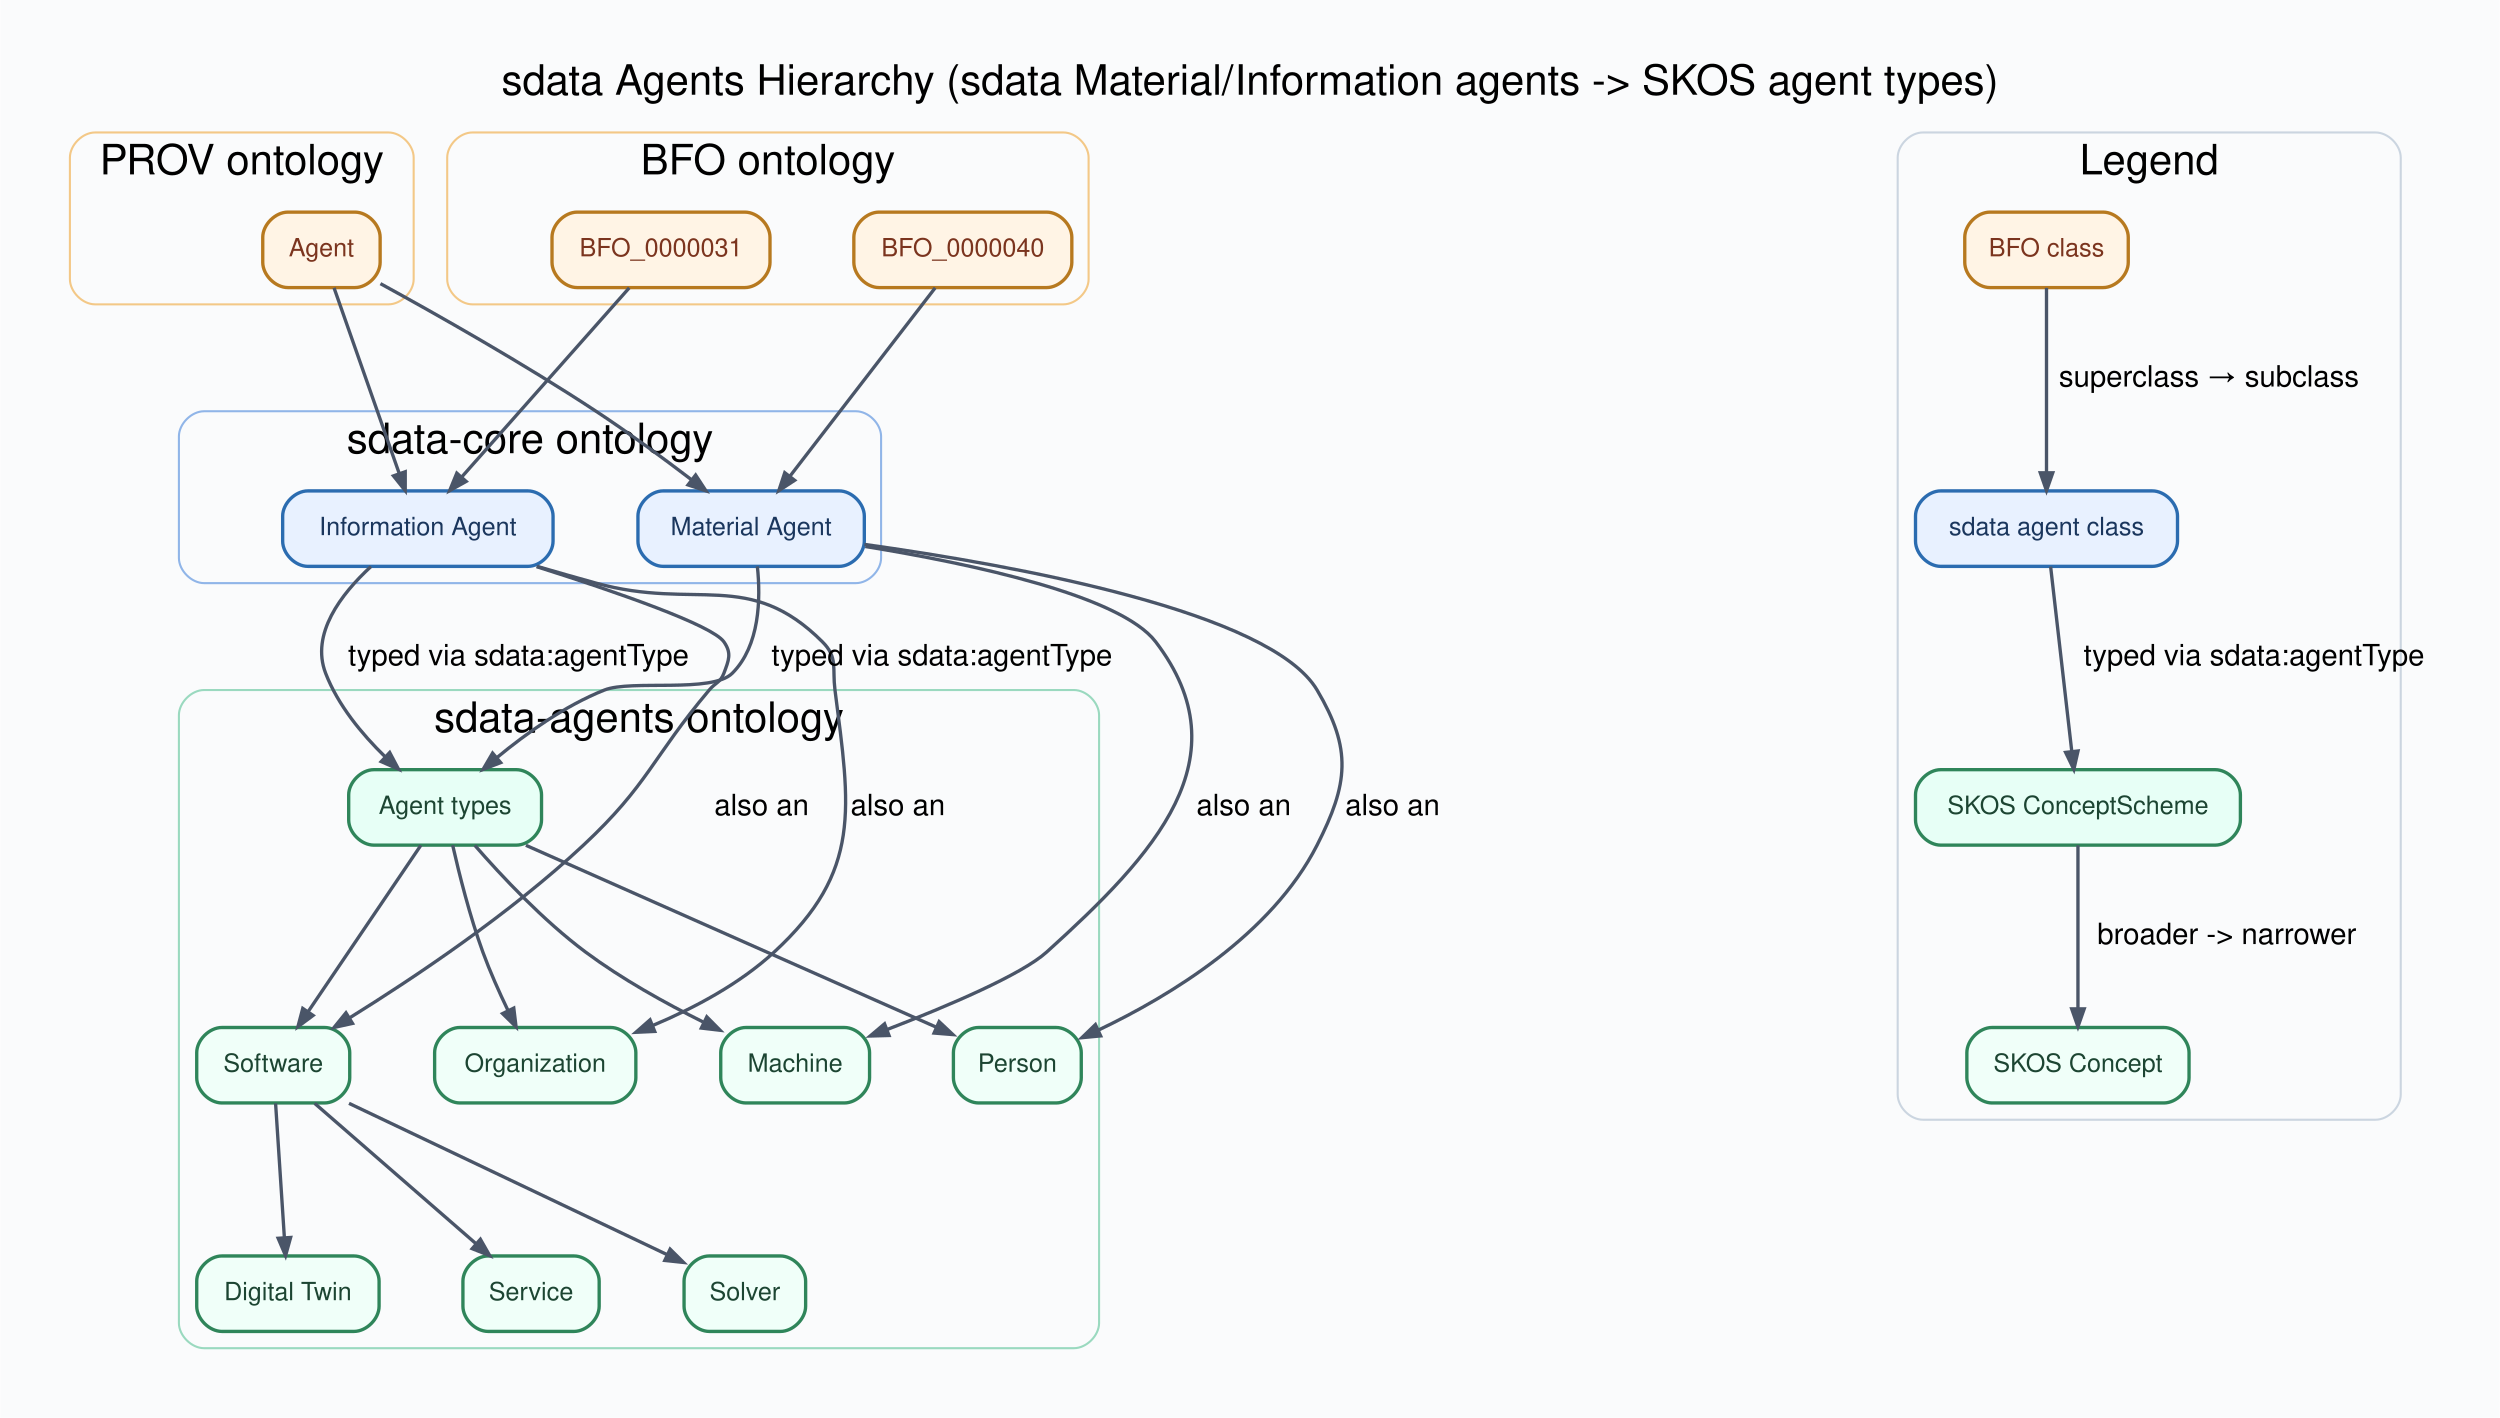
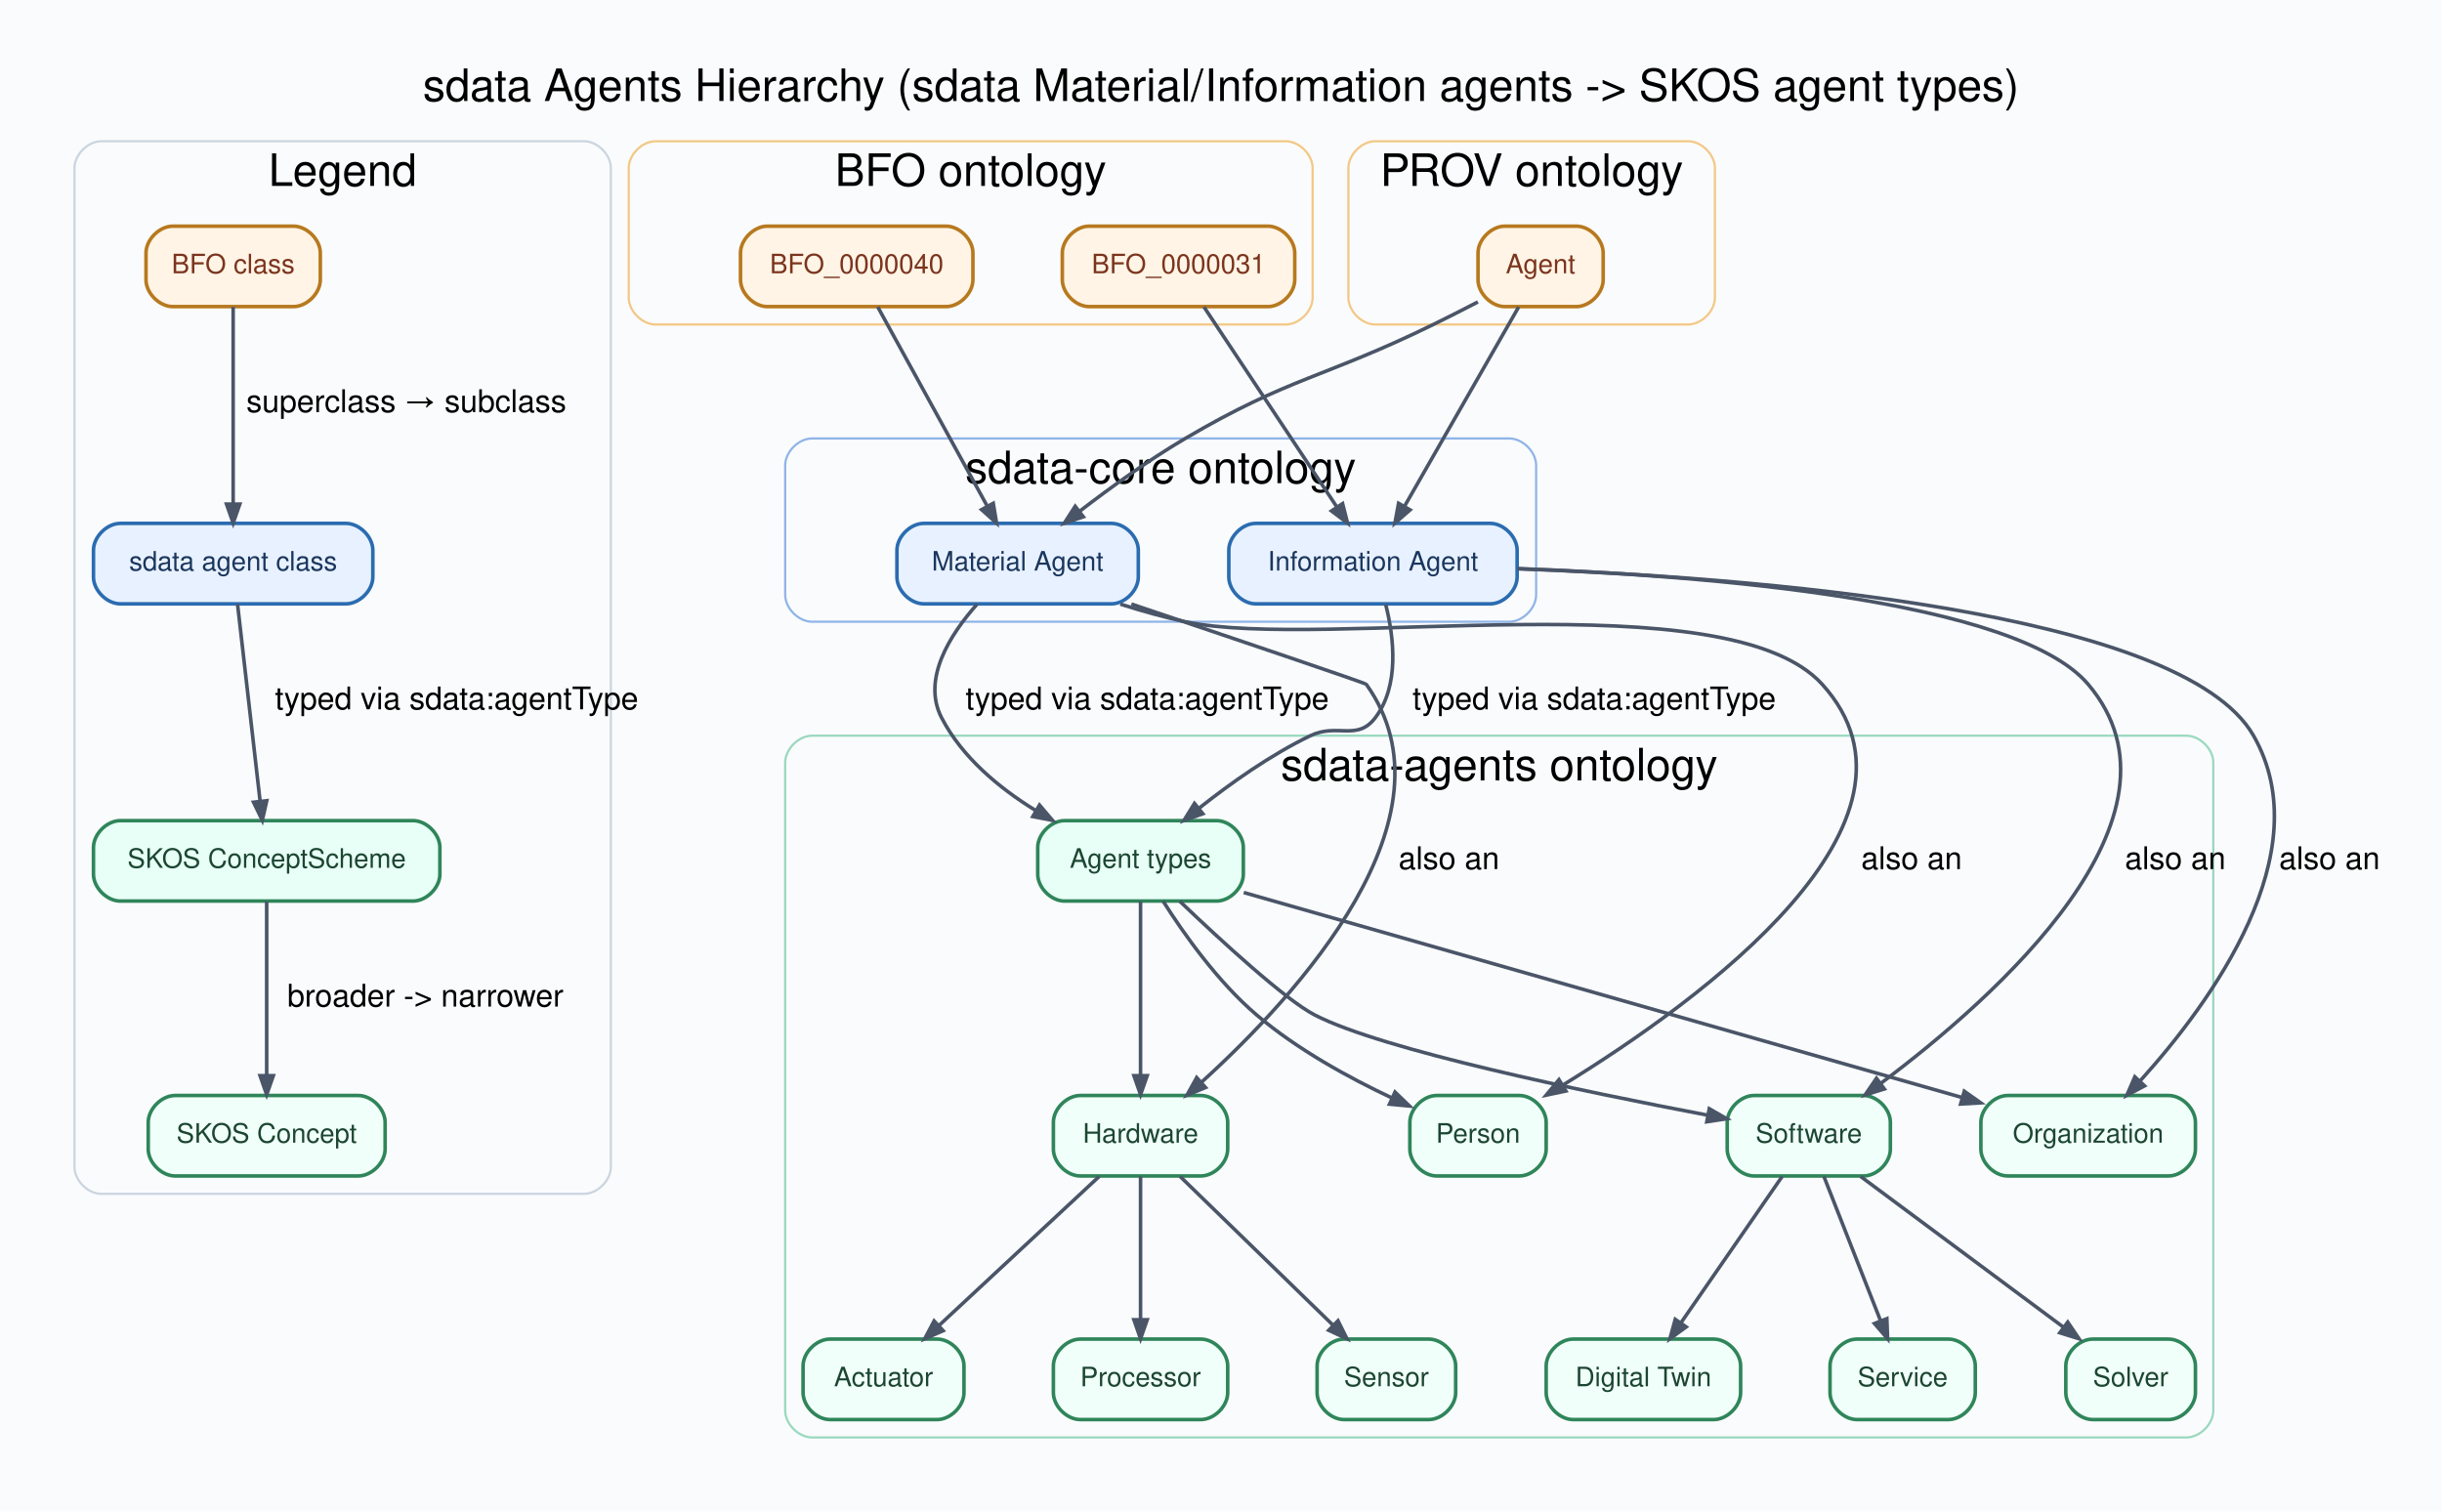
- <svg xmlns="http://www.w3.org/2000/svg" width="1192pt" height="676pt" viewBox="0.00 0.00 1192.40 676.40">
+ <svg xmlns="http://www.w3.org/2000/svg" width="1092pt" height="676pt" viewBox="0.00 0.00 1092.40 676.40">
  <g id="graph0" class="graph" transform="scale(1 1) rotate(0) translate(25.2 651.2)">
-     <polygon fill="#fafbfc" stroke="transparent" points="-25.2,25.2 -25.2,-651.2 1167.2,-651.2 1167.2,25.2 -25.2,25.2" />
-     <text text-anchor="middle" x="571" y="-606" font-family="Helvetica,sans-Serif" font-size="20.00">sdata Agents Hierarchy (sdata Material/Information agents -&gt; SKOS agent types)</text>
+     <polygon fill="#fafbfc" stroke="transparent" points="-25.2,25.2 -25.2,-651.2 1067.2,-651.2 1067.2,25.2 -25.2,25.2" />
+     <text text-anchor="middle" x="521" y="-606" font-family="Helvetica,sans-Serif" font-size="20.00">sdata Agents Hierarchy (sdata Material/Information agents -&gt; SKOS agent types)</text>
    <g id="clust1" class="cluster">
-       <path fill="#fafbfc" stroke="#f3c887" d="M20,-506C20,-506 160,-506 160,-506 166,-506 172,-512 172,-518 172,-518 172,-576 172,-576 172,-582 166,-588 160,-588 160,-588 20,-588 20,-588 14,-588 8,-582 8,-576 8,-576 8,-518 8,-518 8,-512 14,-506 20,-506" />
-       <text text-anchor="middle" x="90" y="-568" font-family="Helvetica,sans-Serif" font-size="20.00">PROV ontology</text>
+       <path fill="#fafbfc" stroke="#cbd5e0" d="M20,-117C20,-117 236,-117 236,-117 242,-117 248,-123 248,-129 248,-129 248,-576 248,-576 248,-582 242,-588 236,-588 236,-588 20,-588 20,-588 14,-588 8,-582 8,-576 8,-576 8,-129 8,-129 8,-123 14,-117 20,-117" />
+       <text text-anchor="middle" x="128" y="-568" font-family="Helvetica,sans-Serif" font-size="20.00">Legend</text>
    </g>
    <g id="clust2" class="cluster">
-       <path fill="#fafbfc" stroke="#f3c887" d="M200,-506C200,-506 482,-506 482,-506 488,-506 494,-512 494,-518 494,-518 494,-576 494,-576 494,-582 488,-588 482,-588 482,-588 200,-588 200,-588 194,-588 188,-582 188,-576 188,-576 188,-518 188,-518 188,-512 194,-506 200,-506" />
-       <text text-anchor="middle" x="341" y="-568" font-family="Helvetica,sans-Serif" font-size="20.00">BFO ontology</text>
+       <path fill="#fafbfc" stroke="#f3c887" d="M268,-506C268,-506 550,-506 550,-506 556,-506 562,-512 562,-518 562,-518 562,-576 562,-576 562,-582 556,-588 550,-588 550,-588 268,-588 268,-588 262,-588 256,-582 256,-576 256,-576 256,-518 256,-518 256,-512 262,-506 268,-506" />
+       <text text-anchor="middle" x="409" y="-568" font-family="Helvetica,sans-Serif" font-size="20.00">BFO ontology</text>
    </g>
    <g id="clust3" class="cluster">
-       <path fill="#fafbfc" stroke="#90b5e8" d="M72,-373C72,-373 383,-373 383,-373 389,-373 395,-379 395,-385 395,-385 395,-443 395,-443 395,-449 389,-455 383,-455 383,-455 72,-455 72,-455 66,-455 60,-449 60,-443 60,-443 60,-385 60,-385 60,-379 66,-373 72,-373" />
-       <text text-anchor="middle" x="227.5" y="-435" font-family="Helvetica,sans-Serif" font-size="20.00">sdata-core ontology</text>
+       <path fill="#fafbfc" stroke="#90b5e8" d="M338,-373C338,-373 650,-373 650,-373 656,-373 662,-379 662,-385 662,-385 662,-443 662,-443 662,-449 656,-455 650,-455 650,-455 338,-455 338,-455 332,-455 326,-449 326,-443 326,-443 326,-385 326,-385 326,-379 332,-373 338,-373" />
+       <text text-anchor="middle" x="494" y="-435" font-family="Helvetica,sans-Serif" font-size="20.00">sdata-core ontology</text>
    </g>
    <g id="clust4" class="cluster">
-       <path fill="#fafbfc" stroke="#9ad9bf" d="M72,-8C72,-8 487,-8 487,-8 493,-8 499,-14 499,-20 499,-20 499,-310 499,-310 499,-316 493,-322 487,-322 487,-322 72,-322 72,-322 66,-322 60,-316 60,-310 60,-310 60,-20 60,-20 60,-14 66,-8 72,-8" />
-       <text text-anchor="middle" x="279.5" y="-302" font-family="Helvetica,sans-Serif" font-size="20.00">sdata-agents ontology</text>
+       <path fill="#fafbfc" stroke="#9ad9bf" d="M338,-8C338,-8 953,-8 953,-8 959,-8 965,-14 965,-20 965,-20 965,-310 965,-310 965,-316 959,-322 953,-322 953,-322 338,-322 338,-322 332,-322 326,-316 326,-310 326,-310 326,-20 326,-20 326,-14 332,-8 338,-8" />
+       <text text-anchor="middle" x="645.5" y="-302" font-family="Helvetica,sans-Serif" font-size="20.00">sdata-agents ontology</text>
    </g>
    <g id="clust5" class="cluster">
-       <path fill="#fafbfc" stroke="#cbd5e0" d="M892,-117C892,-117 1108,-117 1108,-117 1114,-117 1120,-123 1120,-129 1120,-129 1120,-576 1120,-576 1120,-582 1114,-588 1108,-588 1108,-588 892,-588 892,-588 886,-588 880,-582 880,-576 880,-576 880,-129 880,-129 880,-123 886,-117 892,-117" />
-       <text text-anchor="middle" x="1000" y="-568" font-family="Helvetica,sans-Serif" font-size="20.00">Legend</text>
+       <path fill="#fafbfc" stroke="#f3c887" d="M590,-506C590,-506 730,-506 730,-506 736,-506 742,-512 742,-518 742,-518 742,-576 742,-576 742,-582 736,-588 730,-588 730,-588 590,-588 590,-588 584,-588 578,-582 578,-576 578,-576 578,-518 578,-518 578,-512 584,-506 590,-506" />
+       <text text-anchor="middle" x="660" y="-568" font-family="Helvetica,sans-Serif" font-size="20.00">PROV ontology</text>
    </g>
    <g id="node1" class="node">
-       <path fill="#fff4e5" stroke="#b7791f" stroke-width="1.6" d="M144,-550C144,-550 112,-550 112,-550 106,-550 100,-544 100,-538 100,-538 100,-526 100,-526 100,-520 106,-514 112,-514 112,-514 144,-514 144,-514 150,-514 156,-520 156,-526 156,-526 156,-538 156,-538 156,-544 150,-550 144,-550" />
-       <text text-anchor="middle" x="128" y="-528.9" font-family="Helvetica,sans-Serif" font-size="12.00" fill="#7b341e">Agent</text>
+       <path fill="#e8f1ff" stroke="#2b6cb0" stroke-width="1.6" d="M129.5,-417C129.5,-417 28.5,-417 28.5,-417 22.5,-417 16.5,-411 16.5,-405 16.5,-405 16.5,-393 16.5,-393 16.5,-387 22.5,-381 28.5,-381 28.5,-381 129.5,-381 129.5,-381 135.5,-381 141.5,-387 141.5,-393 141.5,-393 141.5,-405 141.5,-405 141.5,-411 135.5,-417 129.5,-417" />
+       <text text-anchor="middle" x="79" y="-395.9" font-family="Helvetica,sans-Serif" font-size="12.00" fill="#1a365d">sdata agent class</text>
+     </g>
+     <g id="node2" class="node">
+       <path fill="#e7fff6" stroke="#2f855a" stroke-width="1.6" d="M159.5,-284C159.5,-284 28.5,-284 28.5,-284 22.5,-284 16.5,-278 16.5,-272 16.5,-272 16.5,-260 16.5,-260 16.5,-254 22.5,-248 28.5,-248 28.5,-248 159.5,-248 159.5,-248 165.5,-248 171.5,-254 171.5,-260 171.5,-260 171.5,-272 171.5,-272 171.5,-278 165.5,-284 159.5,-284" />
+       <text text-anchor="middle" x="94" y="-262.9" font-family="Helvetica,sans-Serif" font-size="12.00" fill="#1c4532">SKOS ConceptScheme</text>
+     </g>
+     <g id="edge1" class="edge">
+       <path fill="none" stroke="#4a5568" stroke-width="1.6" d="M80.96,-380.87C83.53,-358.42 88.07,-318.82 91.05,-292.74" />
+       <polygon fill="#4a5568" stroke="#4a5568" stroke-width="1.6" points="94.03,-292.91 92.04,-284.13 88.12,-292.24 94.03,-292.91" />
+       <text text-anchor="middle" x="179" y="-333.8" font-family="Helvetica,sans-Serif" font-size="14.00">typed via sdata:agentType</text>
+     </g>
+     <g id="node4" class="node">
+       <path fill="#f0fff9" stroke="#2f855a" stroke-width="1.6" d="M135,-161C135,-161 53,-161 53,-161 47,-161 41,-155 41,-149 41,-149 41,-137 41,-137 41,-131 47,-125 53,-125 53,-125 135,-125 135,-125 141,-125 147,-131 147,-137 147,-137 147,-149 147,-149 147,-155 141,-161 135,-161" />
+       <text text-anchor="middle" x="94" y="-139.9" font-family="Helvetica,sans-Serif" font-size="12.00" fill="#1c4532">SKOS Concept</text>
+     </g>
+     <g id="edge3" class="edge">
+       <path fill="none" stroke="#4a5568" stroke-width="1.6" d="M94,-247.92C94,-227.68 94,-193.73 94,-170.16" />
+       <polygon fill="#4a5568" stroke="#4a5568" stroke-width="1.6" points="96.98,-169.88 94,-161.38 91.03,-169.88 96.98,-169.88" />
+       <text text-anchor="middle" x="165" y="-200.8" font-family="Helvetica,sans-Serif" font-size="14.00">broader -&gt; narrower</text>
+     </g>
+     <g id="node3" class="node">
+       <path fill="#fff4e5" stroke="#b7791f" stroke-width="1.6" d="M106,-550C106,-550 52,-550 52,-550 46,-550 40,-544 40,-538 40,-538 40,-526 40,-526 40,-520 46,-514 52,-514 52,-514 106,-514 106,-514 112,-514 118,-520 118,-526 118,-526 118,-538 118,-538 118,-544 112,-550 106,-550" />
+       <text text-anchor="middle" x="79" y="-528.9" font-family="Helvetica,sans-Serif" font-size="12.00" fill="#7b341e">BFO class</text>
+     </g>
+     <g id="edge2" class="edge">
+       <path fill="none" stroke="#4a5568" stroke-width="1.6" d="M79,-513.87C79,-491.42 79,-451.82 79,-425.74" />
+       <polygon fill="#4a5568" stroke="#4a5568" stroke-width="1.6" points="81.98,-425.63 79,-417.13 76.03,-425.63 81.98,-425.63" />
+       <text text-anchor="middle" x="156.5" y="-466.8" font-family="Helvetica,sans-Serif" font-size="14.00">superclass → subclass</text>
+     </g>
+     <g id="node5" class="node">
+       <path fill="#fff4e5" stroke="#b7791f" stroke-width="1.6" d="M542,-550C542,-550 462,-550 462,-550 456,-550 450,-544 450,-538 450,-538 450,-526 450,-526 450,-520 456,-514 462,-514 462,-514 542,-514 542,-514 548,-514 554,-520 554,-526 554,-526 554,-538 554,-538 554,-544 548,-550 542,-550" />
+       <text text-anchor="middle" x="502" y="-528.9" font-family="Helvetica,sans-Serif" font-size="12.00" fill="#7b341e">BFO_0000031</text>
+     </g>
+     <g id="node8" class="node">
+       <path fill="#e8f1ff" stroke="#2b6cb0" stroke-width="1.6" d="M641.5,-417C641.5,-417 536.5,-417 536.5,-417 530.5,-417 524.5,-411 524.5,-405 524.5,-405 524.5,-393 524.5,-393 524.5,-387 530.5,-381 536.5,-381 536.5,-381 641.5,-381 641.5,-381 647.5,-381 653.5,-387 653.5,-393 653.5,-393 653.5,-405 653.5,-405 653.5,-411 647.5,-417 641.5,-417" />
+       <text text-anchor="middle" x="589" y="-395.9" font-family="Helvetica,sans-Serif" font-size="12.00" fill="#1a365d">Information Agent</text>
+     </g>
+     <g id="edge4" class="edge">
+       <path fill="none" stroke="#4a5568" stroke-width="1.6" d="M513.37,-513.87C528.55,-491.02 555.51,-450.43 572.81,-424.39" />
+       <polygon fill="#4a5568" stroke="#4a5568" stroke-width="1.6" points="575.4,-425.86 577.62,-417.13 570.44,-422.57 575.4,-425.86" />
    </g>
    <g id="node6" class="node">
-       <path fill="#e8f1ff" stroke="#2b6cb0" stroke-width="1.6" d="M226.5,-417C226.5,-417 121.5,-417 121.5,-417 115.5,-417 109.5,-411 109.5,-405 109.5,-405 109.5,-393 109.5,-393 109.5,-387 115.5,-381 121.5,-381 121.5,-381 226.5,-381 226.5,-381 232.5,-381 238.5,-387 238.5,-393 238.5,-393 238.5,-405 238.5,-405 238.5,-411 232.5,-417 226.5,-417" />
-       <text text-anchor="middle" x="174" y="-395.9" font-family="Helvetica,sans-Serif" font-size="12.00" fill="#1a365d">Information Agent</text>
+       <path fill="#fff4e5" stroke="#b7791f" stroke-width="1.6" d="M398,-550C398,-550 318,-550 318,-550 312,-550 306,-544 306,-538 306,-538 306,-526 306,-526 306,-520 312,-514 318,-514 318,-514 398,-514 398,-514 404,-514 410,-520 410,-526 410,-526 410,-538 410,-538 410,-544 404,-550 398,-550" />
+       <text text-anchor="middle" x="358" y="-528.9" font-family="Helvetica,sans-Serif" font-size="12.00" fill="#7b341e">BFO_0000040</text>
+     </g>
+     <g id="node9" class="node">
+       <path fill="#e8f1ff" stroke="#2b6cb0" stroke-width="1.6" d="M472,-417C472,-417 388,-417 388,-417 382,-417 376,-411 376,-405 376,-405 376,-393 376,-393 376,-387 382,-381 388,-381 388,-381 472,-381 472,-381 478,-381 484,-387 484,-393 484,-393 484,-405 484,-405 484,-411 478,-417 472,-417" />
+       <text text-anchor="middle" x="430" y="-395.9" font-family="Helvetica,sans-Serif" font-size="12.00" fill="#1a365d">Material Agent</text>
+     </g>
+     <g id="edge5" class="edge">
+       <path fill="none" stroke="#4a5568" stroke-width="1.6" d="M367.41,-513.87C379.92,-491.12 402.09,-450.77 416.41,-424.72" />
+       <polygon fill="#4a5568" stroke="#4a5568" stroke-width="1.6" points="419.1,-426.01 420.58,-417.13 413.88,-423.15 419.1,-426.01" />
+     </g>
+     <g id="node12" class="node">
+       <path fill="#e7fff6" stroke="#2f855a" stroke-width="1.6" d="M519,-284C519,-284 451,-284 451,-284 445,-284 439,-278 439,-272 439,-272 439,-260 439,-260 439,-254 445,-248 451,-248 451,-248 519,-248 519,-248 525,-248 531,-254 531,-260 531,-260 531,-272 531,-272 531,-278 525,-284 519,-284" />
+       <text text-anchor="middle" x="485" y="-262.9" font-family="Helvetica,sans-Serif" font-size="12.00" fill="#1c4532">Agent types</text>
+     </g>
+     <g id="edge8" class="edge">
+       <path fill="none" stroke="#4a5568" stroke-width="1.6" d="M594.67,-380.81C598.45,-365.85 600.94,-344.37 590,-330 581.9,-319.36 573.05,-327.79 561,-322 543.25,-313.47 525.31,-300.73 511.32,-289.66" />
+       <polygon fill="#4a5568" stroke="#4a5568" stroke-width="1.6" points="512.87,-287.08 504.39,-284.05 509.13,-291.71 512.87,-287.08" />
+       <text text-anchor="middle" x="688" y="-333.8" font-family="Helvetica,sans-Serif" font-size="14.00">typed via sdata:agentType</text>
+     </g>
+     <g id="node15" class="node">
+       <path fill="#f0fff9" stroke="#2f855a" stroke-width="1.6" d="M945,-161C945,-161 873,-161 873,-161 867,-161 861,-155 861,-149 861,-149 861,-137 861,-137 861,-131 867,-125 873,-125 873,-125 945,-125 945,-125 951,-125 957,-131 957,-137 957,-137 957,-149 957,-149 957,-155 951,-161 945,-161" />
+       <text text-anchor="middle" x="909" y="-139.9" font-family="Helvetica,sans-Serif" font-size="12.00" fill="#1c4532">Organization</text>
+     </g>
+     <g id="edge9" class="edge">
+       <path fill="none" stroke="#4a5568" stroke-width="1.6" d="M653.64,-396.69C756.92,-392.92 950.82,-378.33 983,-322 1012.96,-269.56 963.9,-202.59 932.35,-167.65" />
+       <polygon fill="#4a5568" stroke="#4a5568" stroke-width="1.6" points="934.25,-165.32 926.3,-161.1 929.88,-169.36 934.25,-165.32" />
+       <text text-anchor="middle" x="1017" y="-262.3" font-family="Helvetica,sans-Serif" font-size="14.00">also an</text>
+     </g>
+     <g id="node20" class="node">
+       <path fill="#f0fff9" stroke="#2f855a" stroke-width="1.6" d="M808.5,-161C808.5,-161 759.5,-161 759.5,-161 753.5,-161 747.5,-155 747.5,-149 747.5,-149 747.5,-137 747.5,-137 747.5,-131 753.5,-125 759.5,-125 759.5,-125 808.5,-125 808.5,-125 814.5,-125 820.5,-131 820.5,-137 820.5,-137 820.5,-149 820.5,-149 820.5,-155 814.5,-161 808.5,-161" />
+       <text text-anchor="middle" x="784" y="-139.9" font-family="Helvetica,sans-Serif" font-size="12.00" fill="#1c4532">Software</text>
+     </g>
+     <g id="edge10" class="edge">
+       <path fill="none" stroke="#4a5568" stroke-width="1.6" d="M653.83,-396.78C737.72,-393.67 876.95,-382.8 909,-345 959.01,-286.03 867.99,-205.17 816.23,-166.45" />
+       <polygon fill="#4a5568" stroke="#4a5568" stroke-width="1.6" points="817.81,-163.92 809.2,-161.27 814.28,-168.71 817.81,-163.92" />
+       <text text-anchor="middle" x="948" y="-262.3" font-family="Helvetica,sans-Serif" font-size="14.00">also an</text>
+     </g>
+     <g id="edge11" class="edge">
+       <path fill="none" stroke="#4a5568" stroke-width="1.6" d="M411.91,-380.89C399.62,-367.1 387.08,-347.23 396,-330 405.13,-312.36 421.72,-298.59 438.13,-288.49" />
+       <polygon fill="#4a5568" stroke="#4a5568" stroke-width="1.6" points="439.8,-290.97 445.63,-284.11 436.79,-285.83 439.8,-290.97" />
+       <text text-anchor="middle" x="488" y="-333.8" font-family="Helvetica,sans-Serif" font-size="14.00">typed via sdata:agentType</text>
+     </g>
+     <g id="node14" class="node">
+       <path fill="#f0fff9" stroke="#2f855a" stroke-width="1.6" d="M512,-161C512,-161 458,-161 458,-161 452,-161 446,-155 446,-149 446,-149 446,-137 446,-137 446,-131 452,-125 458,-125 458,-125 512,-125 512,-125 518,-125 524,-131 524,-137 524,-137 524,-149 524,-149 524,-155 518,-161 512,-161" />
+       <text text-anchor="middle" x="485" y="-139.9" font-family="Helvetica,sans-Serif" font-size="12.00" fill="#1c4532">Hardware</text>
+     </g>
+     <g id="edge12" class="edge">
+       <path fill="none" stroke="#4a5568" stroke-width="1.6" d="M480.9,-380.9C526.26,-365.63 585.59,-345.57 586,-345 628.53,-285.63 555.04,-205.75 512.33,-167" />
+       <polygon fill="#4a5568" stroke="#4a5568" stroke-width="1.6" points="514.08,-164.58 505.76,-161.14 510.12,-169.02 514.08,-164.58" />
+       <text text-anchor="middle" x="623" y="-262.3" font-family="Helvetica,sans-Serif" font-size="14.00">also an</text>
+     </g>
+     <g id="node16" class="node">
+       <path fill="#f0fff9" stroke="#2f855a" stroke-width="1.6" d="M654.5,-161C654.5,-161 617.5,-161 617.5,-161 611.5,-161 605.5,-155 605.5,-149 605.5,-149 605.5,-137 605.5,-137 605.5,-131 611.5,-125 617.5,-125 617.5,-125 654.5,-125 654.5,-125 660.5,-125 666.5,-131 666.5,-137 666.5,-137 666.5,-149 666.5,-149 666.5,-155 660.5,-161 654.5,-161" />
+       <text text-anchor="middle" x="636" y="-139.9" font-family="Helvetica,sans-Serif" font-size="12.00" fill="#1c4532">Person</text>
+     </g>
+     <g id="edge13" class="edge">
+       <path fill="none" stroke="#4a5568" stroke-width="1.6" d="M475.96,-380.88C485.46,-377.86 495.47,-375.03 505,-373 567.24,-359.74 747.26,-392.15 790,-345 845.64,-283.63 735.92,-203.7 674.14,-165.78" />
+       <polygon fill="#4a5568" stroke="#4a5568" stroke-width="1.6" points="675.3,-163.01 666.49,-161.16 672.22,-168.1 675.3,-163.01" />
+       <text text-anchor="middle" x="830" y="-262.3" font-family="Helvetica,sans-Serif" font-size="14.00">also an</text>
+     </g>
+     <g id="node11" class="node">
+       <path fill="#f0fff9" stroke="#2f855a" stroke-width="1.6" d="M394,-52C394,-52 346,-52 346,-52 340,-52 334,-46 334,-40 334,-40 334,-28 334,-28 334,-22 340,-16 346,-16 346,-16 394,-16 394,-16 400,-16 406,-22 406,-28 406,-28 406,-40 406,-40 406,-46 400,-52 394,-52" />
+       <text text-anchor="middle" x="370" y="-30.9" font-family="Helvetica,sans-Serif" font-size="12.00" fill="#1c4532">Actuator</text>
+     </g>
+     <g id="edge14" class="edge">
+       <path fill="none" stroke="#4a5568" stroke-width="1.6" d="M485,-247.92C485,-227.68 485,-193.73 485,-170.16" />
+       <polygon fill="#4a5568" stroke="#4a5568" stroke-width="1.6" points="487.98,-169.88 485,-161.38 482.03,-169.88 487.98,-169.88" />
+     </g>
+     <g id="edge15" class="edge">
+       <path fill="none" stroke="#4a5568" stroke-width="1.6" d="M531.18,-251.82C609.49,-229.47 768.05,-184.22 852.72,-160.06" />
+       <polygon fill="#4a5568" stroke="#4a5568" stroke-width="1.6" points="853.57,-162.91 860.93,-157.72 851.94,-157.19 853.57,-162.91" />
+     </g>
+     <g id="edge16" class="edge">
+       <path fill="none" stroke="#4a5568" stroke-width="1.6" d="M495.07,-247.99C504.49,-233.14 519.68,-211.73 537,-197 555.01,-181.68 578.18,-168.98 597.57,-159.86" />
+       <polygon fill="#4a5568" stroke="#4a5568" stroke-width="1.6" points="598.86,-162.54 605.35,-156.29 596.39,-157.13 598.86,-162.54" />
+     </g>
+     <g id="edge17" class="edge">
+       <path fill="none" stroke="#4a5568" stroke-width="1.6" d="M502.57,-247.91C521.23,-230.08 549.83,-203.79 563,-197 593.29,-181.38 683.34,-162.7 738.7,-152.21" />
+       <polygon fill="#4a5568" stroke="#4a5568" stroke-width="1.6" points="739.47,-155.09 747.28,-150.6 738.37,-149.25 739.47,-155.09" />
+     </g>
+     <g id="node13" class="node">
+       <path fill="#f0fff9" stroke="#2f855a" stroke-width="1.6" d="M741.5,-52C741.5,-52 678.5,-52 678.5,-52 672.5,-52 666.5,-46 666.5,-40 666.5,-40 666.5,-28 666.5,-28 666.5,-22 672.5,-16 678.5,-16 678.5,-16 741.5,-16 741.5,-16 747.5,-16 753.5,-22 753.5,-28 753.5,-28 753.5,-40 753.5,-40 753.5,-46 747.5,-52 741.5,-52" />
+       <text text-anchor="middle" x="710" y="-30.9" font-family="Helvetica,sans-Serif" font-size="12.00" fill="#1c4532">Digital Twin</text>
+     </g>
+     <g id="edge18" class="edge">
+       <path fill="none" stroke="#4a5568" stroke-width="1.6" d="M466.52,-124.81C447.07,-106.71 416.35,-78.12 394.8,-58.08" />
+       <polygon fill="#4a5568" stroke="#4a5568" stroke-width="1.6" points="396.68,-55.76 388.43,-52.15 392.63,-60.12 396.68,-55.76" />
+     </g>
+     <g id="node17" class="node">
+       <path fill="#f0fff9" stroke="#2f855a" stroke-width="1.6" d="M512,-52C512,-52 458,-52 458,-52 452,-52 446,-46 446,-40 446,-40 446,-28 446,-28 446,-22 452,-16 458,-16 458,-16 512,-16 512,-16 518,-16 524,-22 524,-28 524,-28 524,-40 524,-40 524,-46 518,-52 512,-52" />
+       <text text-anchor="middle" x="485" y="-30.9" font-family="Helvetica,sans-Serif" font-size="12.00" fill="#1c4532">Processor</text>
+     </g>
+     <g id="edge19" class="edge">
+       <path fill="none" stroke="#4a5568" stroke-width="1.6" d="M485,-124.81C485,-107.49 485,-80.57 485,-60.71" />
+       <polygon fill="#4a5568" stroke="#4a5568" stroke-width="1.6" points="487.98,-60.65 485,-52.15 482.03,-60.65 487.98,-60.65" />
+     </g>
+     <g id="node18" class="node">
+       <path fill="#f0fff9" stroke="#2f855a" stroke-width="1.6" d="M614,-52C614,-52 576,-52 576,-52 570,-52 564,-46 564,-40 564,-40 564,-28 564,-28 564,-22 570,-16 576,-16 576,-16 614,-16 614,-16 620,-16 626,-22 626,-28 626,-28 626,-40 626,-40 626,-46 620,-52 614,-52" />
+       <text text-anchor="middle" x="595" y="-30.9" font-family="Helvetica,sans-Serif" font-size="12.00" fill="#1c4532">Sensor</text>
+     </g>
+     <g id="edge20" class="edge">
+       <path fill="none" stroke="#4a5568" stroke-width="1.6" d="M502.67,-124.81C521.28,-106.71 550.67,-78.12 571.28,-58.08" />
+       <polygon fill="#4a5568" stroke="#4a5568" stroke-width="1.6" points="573.35,-60.21 577.37,-52.15 569.2,-55.94 573.35,-60.21" />
+     </g>
+     <g id="node19" class="node">
+       <path fill="#f0fff9" stroke="#2f855a" stroke-width="1.6" d="M846.5,-52C846.5,-52 805.5,-52 805.5,-52 799.5,-52 793.5,-46 793.5,-40 793.5,-40 793.5,-28 793.5,-28 793.5,-22 799.5,-16 805.5,-16 805.5,-16 846.5,-16 846.5,-16 852.5,-16 858.5,-22 858.5,-28 858.5,-28 858.5,-40 858.5,-40 858.5,-46 852.5,-52 846.5,-52" />
+       <text text-anchor="middle" x="826" y="-30.9" font-family="Helvetica,sans-Serif" font-size="12.00" fill="#1c4532">Service</text>
+     </g>
+     <g id="edge21" class="edge">
+       <path fill="none" stroke="#4a5568" stroke-width="1.6" d="M772.11,-124.81C759.87,-107.1 740.67,-79.35 726.86,-59.38" />
+       <polygon fill="#4a5568" stroke="#4a5568" stroke-width="1.6" points="729.14,-57.45 721.86,-52.15 724.25,-60.83 729.14,-57.45" />
+     </g>
+     <g id="edge22" class="edge">
+       <path fill="none" stroke="#4a5568" stroke-width="1.6" d="M790.75,-124.81C797.61,-107.34 808.3,-80.08 816.12,-60.18" />
+       <polygon fill="#4a5568" stroke="#4a5568" stroke-width="1.6" points="818.93,-61.15 819.27,-52.15 813.39,-58.97 818.93,-61.15" />
+     </g>
+     <g id="node21" class="node">
+       <path fill="#f0fff9" stroke="#2f855a" stroke-width="1.6" d="M945,-52C945,-52 911,-52 911,-52 905,-52 899,-46 899,-40 899,-40 899,-28 899,-28 899,-22 905,-16 911,-16 911,-16 945,-16 945,-16 951,-16 957,-22 957,-28 957,-28 957,-40 957,-40 957,-46 951,-52 945,-52" />
+       <text text-anchor="middle" x="928" y="-30.9" font-family="Helvetica,sans-Serif" font-size="12.00" fill="#1c4532">Solver</text>
+     </g>
+     <g id="edge23" class="edge">
+       <path fill="none" stroke="#4a5568" stroke-width="1.6" d="M807.14,-124.81C831.8,-106.48 870.96,-77.38 897.99,-57.3" />
+       <polygon fill="#4a5568" stroke="#4a5568" stroke-width="1.6" points="899.87,-59.61 904.92,-52.15 896.32,-54.83 899.87,-59.61" />
+     </g>
+     <g id="node23" class="node">
+       <path fill="#fff4e5" stroke="#b7791f" stroke-width="1.6" d="M680,-550C680,-550 648,-550 648,-550 642,-550 636,-544 636,-538 636,-538 636,-526 636,-526 636,-520 642,-514 648,-514 648,-514 680,-514 680,-514 686,-514 692,-520 692,-526 692,-526 692,-538 692,-538 692,-544 686,-550 680,-550" />
+       <text text-anchor="middle" x="664" y="-528.9" font-family="Helvetica,sans-Serif" font-size="12.00" fill="#7b341e">Agent</text>
    </g>
    <g id="edge6" class="edge">
-       <path fill="none" stroke="#4a5568" stroke-width="1.6" d="M134.01,-513.87C141.93,-491.32 155.93,-451.47 165.08,-425.4" />
-       <polygon fill="#4a5568" stroke="#4a5568" stroke-width="1.6" points="167.98,-426.14 167.98,-417.13 162.36,-424.16 167.98,-426.14" />
-     </g>
-     <g id="node7" class="node">
-       <path fill="#e8f1ff" stroke="#2b6cb0" stroke-width="1.6" d="M375,-417C375,-417 291,-417 291,-417 285,-417 279,-411 279,-405 279,-405 279,-393 279,-393 279,-387 285,-381 291,-381 291,-381 375,-381 375,-381 381,-381 387,-387 387,-393 387,-393 387,-405 387,-405 387,-411 381,-417 375,-417" />
-       <text text-anchor="middle" x="333" y="-395.9" font-family="Helvetica,sans-Serif" font-size="12.00" fill="#1a365d">Material Agent</text>
+       <path fill="none" stroke="#4a5568" stroke-width="1.6" d="M654.2,-513.87C641.17,-491.12 618.07,-450.77 603.15,-424.72" />
+       <polygon fill="#4a5568" stroke="#4a5568" stroke-width="1.6" points="605.61,-423.03 598.81,-417.13 600.45,-425.98 605.61,-423.03" />
    </g>
    <g id="edge7" class="edge">
-       <path fill="none" stroke="#4a5568" stroke-width="1.6" d="M156.15,-515.88C183.07,-501.15 224.53,-477.71 259,-455 274.48,-444.8 291.1,-432.58 304.66,-422.24" />
-       <polygon fill="#4a5568" stroke="#4a5568" stroke-width="1.6" points="306.52,-424.57 311.45,-417.03 302.89,-419.85 306.52,-424.57" />
-     </g>
-     <g id="node3" class="node">
-       <path fill="#fff4e5" stroke="#b7791f" stroke-width="1.6" d="M330,-550C330,-550 250,-550 250,-550 244,-550 238,-544 238,-538 238,-538 238,-526 238,-526 238,-520 244,-514 250,-514 250,-514 330,-514 330,-514 336,-514 342,-520 342,-526 342,-526 342,-538 342,-538 342,-544 336,-550 330,-550" />
-       <text text-anchor="middle" x="290" y="-528.9" font-family="Helvetica,sans-Serif" font-size="12.00" fill="#7b341e">BFO_0000031</text>
-     </g>
-     <g id="edge4" class="edge">
-       <path fill="none" stroke="#4a5568" stroke-width="1.6" d="M274.84,-513.87C254.43,-490.83 218.03,-449.73 195,-423.72" />
-       <polygon fill="#4a5568" stroke="#4a5568" stroke-width="1.6" points="197.03,-421.52 189.17,-417.13 192.58,-425.47 197.03,-421.52" />
-     </g>
-     <g id="node4" class="node">
-       <path fill="#fff4e5" stroke="#b7791f" stroke-width="1.6" d="M474,-550C474,-550 394,-550 394,-550 388,-550 382,-544 382,-538 382,-538 382,-526 382,-526 382,-520 388,-514 394,-514 394,-514 474,-514 474,-514 480,-514 486,-520 486,-526 486,-526 486,-538 486,-538 486,-544 480,-550 474,-550" />
-       <text text-anchor="middle" x="434" y="-528.9" font-family="Helvetica,sans-Serif" font-size="12.00" fill="#7b341e">BFO_0000040</text>
-     </g>
-     <g id="edge5" class="edge">
-       <path fill="none" stroke="#4a5568" stroke-width="1.6" d="M420.8,-513.87C403.1,-490.93 371.61,-450.08 351.54,-424.05" />
-       <polygon fill="#4a5568" stroke="#4a5568" stroke-width="1.6" points="353.75,-422.05 346.21,-417.13 349.04,-425.68 353.75,-422.05" />
-     </g>
-     <g id="node9" class="node">
-       <path fill="#e7fff6" stroke="#2f855a" stroke-width="1.6" d="M221,-284C221,-284 153,-284 153,-284 147,-284 141,-278 141,-272 141,-272 141,-260 141,-260 141,-254 147,-248 153,-248 153,-248 221,-248 221,-248 227,-248 233,-254 233,-260 233,-260 233,-272 233,-272 233,-278 227,-284 221,-284" />
-       <text text-anchor="middle" x="187" y="-262.9" font-family="Helvetica,sans-Serif" font-size="12.00" fill="#1c4532">Agent types</text>
-     </g>
-     <g id="edge8" class="edge">
-       <path fill="none" stroke="#4a5568" stroke-width="1.6" d="M151.62,-380.92C137.35,-367.78 122.77,-348.76 130,-330 135.85,-314.81 147.25,-301.01 158.32,-290.23" />
-       <polygon fill="#4a5568" stroke="#4a5568" stroke-width="1.6" points="160.56,-292.2 164.76,-284.24 156.51,-287.85 160.56,-292.2" />
-       <text text-anchor="middle" x="222" y="-333.8" font-family="Helvetica,sans-Serif" font-size="14.00">typed via sdata:agentType</text>
-     </g>
-     <g id="node12" class="node">
-       <path fill="#f0fff9" stroke="#2f855a" stroke-width="1.6" d="M266,-161C266,-161 194,-161 194,-161 188,-161 182,-155 182,-149 182,-149 182,-137 182,-137 182,-131 188,-125 194,-125 194,-125 266,-125 266,-125 272,-125 278,-131 278,-137 278,-137 278,-149 278,-149 278,-155 272,-161 266,-161" />
-       <text text-anchor="middle" x="230" y="-139.9" font-family="Helvetica,sans-Serif" font-size="12.00" fill="#1c4532">Organization</text>
-     </g>
-     <g id="edge9" class="edge">
-       <path fill="none" stroke="#4a5568" stroke-width="1.6" d="M231.08,-380.94C240.4,-378.23 249.96,-375.5 259,-373 306.79,-359.78 331.91,-380.04 367,-345 374.48,-337.54 371.66,-332.48 373,-322 380.26,-265.43 385.94,-235.64 344,-197 327.56,-181.86 306.04,-170.35 286.12,-161.99" />
-       <polygon fill="#4a5568" stroke="#4a5568" stroke-width="1.6" points="287,-159.13 278,-158.71 284.77,-164.65 287,-159.13" />
-       <text text-anchor="middle" x="403" y="-262.3" font-family="Helvetica,sans-Serif" font-size="14.00">also an</text>
-     </g>
-     <g id="node15" class="node">
-       <path fill="#f0fff9" stroke="#2f855a" stroke-width="1.6" d="M129.5,-161C129.5,-161 80.5,-161 80.5,-161 74.5,-161 68.5,-155 68.5,-149 68.5,-149 68.5,-137 68.5,-137 68.5,-131 74.5,-125 80.5,-125 80.5,-125 129.5,-125 129.5,-125 135.5,-125 141.5,-131 141.5,-137 141.5,-137 141.5,-149 141.5,-149 141.5,-155 135.5,-161 129.5,-161" />
-       <text text-anchor="middle" x="105" y="-139.9" font-family="Helvetica,sans-Serif" font-size="12.00" fill="#1c4532">Software</text>
-     </g>
-     <g id="edge10" class="edge">
-       <path fill="none" stroke="#4a5568" stroke-width="1.6" d="M230.59,-380.88C269.25,-368.62 314.45,-352.92 320,-345 323.83,-339.54 322.34,-336.24 320,-330 318.34,-325.58 316.04,-325.61 313,-322 285.72,-289.62 283.95,-276.89 253,-248 218.15,-215.46 172.58,-184.94 141.26,-165.49" />
-       <polygon fill="#4a5568" stroke="#4a5568" stroke-width="1.6" points="142.82,-162.95 134.02,-161.02 139.7,-168.01 142.82,-162.95" />
-       <text text-anchor="middle" x="338" y="-262.3" font-family="Helvetica,sans-Serif" font-size="14.00">also an</text>
-     </g>
-     <g id="edge11" class="edge">
-       <path fill="none" stroke="#4a5568" stroke-width="1.6" d="M335.97,-380.99C337.61,-365.51 337.14,-343.13 324,-330 314.33,-320.34 275.7,-327.05 263,-322 244.14,-314.5 225.63,-301.27 211.61,-289.67" />
-       <polygon fill="#4a5568" stroke="#4a5568" stroke-width="1.6" points="213.5,-287.37 205.1,-284.13 209.65,-291.91 213.5,-287.37" />
-       <text text-anchor="middle" x="424" y="-333.8" font-family="Helvetica,sans-Serif" font-size="14.00">typed via sdata:agentType</text>
-     </g>
-     <g id="node11" class="node">
-       <path fill="#f0fff9" stroke="#2f855a" stroke-width="1.6" d="M377.5,-161C377.5,-161 330.5,-161 330.5,-161 324.5,-161 318.5,-155 318.5,-149 318.5,-149 318.5,-137 318.5,-137 318.5,-131 324.5,-125 330.5,-125 330.5,-125 377.5,-125 377.5,-125 383.5,-125 389.5,-131 389.5,-137 389.5,-137 389.5,-149 389.5,-149 389.5,-155 383.5,-161 377.5,-161" />
-       <text text-anchor="middle" x="354" y="-139.9" font-family="Helvetica,sans-Serif" font-size="12.00" fill="#1c4532">Machine</text>
-     </g>
-     <g id="edge12" class="edge">
-       <path fill="none" stroke="#4a5568" stroke-width="1.6" d="M387.44,-390.48C438.41,-382.19 509.2,-367.04 526,-345 568.27,-289.56 525.73,-243.74 474,-197 462.11,-186.25 427.01,-171.3 397.82,-160.02" />
-       <polygon fill="#4a5568" stroke="#4a5568" stroke-width="1.6" points="398.78,-157.19 389.77,-156.94 396.65,-162.75 398.78,-157.19" />
-       <text text-anchor="middle" x="568" y="-262.3" font-family="Helvetica,sans-Serif" font-size="14.00">also an</text>
-     </g>
-     <g id="node13" class="node">
-       <path fill="#f0fff9" stroke="#2f855a" stroke-width="1.6" d="M478.5,-161C478.5,-161 441.5,-161 441.5,-161 435.5,-161 429.5,-155 429.5,-149 429.5,-149 429.5,-137 429.5,-137 429.5,-131 435.5,-125 441.5,-125 441.5,-125 478.5,-125 478.5,-125 484.5,-125 490.5,-131 490.5,-137 490.5,-137 490.5,-149 490.5,-149 490.5,-155 484.5,-161 478.5,-161" />
-       <text text-anchor="middle" x="460" y="-139.9" font-family="Helvetica,sans-Serif" font-size="12.00" fill="#1c4532">Person</text>
-     </g>
-     <g id="edge13" class="edge">
-       <path fill="none" stroke="#4a5568" stroke-width="1.6" d="M387.07,-391.48C459.35,-381.4 580.94,-359.23 603,-322 619.77,-293.7 617.92,-277.31 603,-248 581.33,-205.45 533.21,-176.22 498.78,-159.82" />
-       <polygon fill="#4a5568" stroke="#4a5568" stroke-width="1.6" points="499.74,-156.99 490.78,-156.13 497.25,-162.39 499.74,-156.99" />
-       <text text-anchor="middle" x="639" y="-262.3" font-family="Helvetica,sans-Serif" font-size="14.00">also an</text>
-     </g>
-     <g id="edge14" class="edge">
-       <path fill="none" stroke="#4a5568" stroke-width="1.6" d="M201.18,-247.9C213.96,-233.2 233.8,-212.05 254,-197 271.22,-184.18 291.96,-172.65 310.07,-163.64" />
-       <polygon fill="#4a5568" stroke="#4a5568" stroke-width="1.6" points="311.85,-166.08 318.19,-159.68 309.25,-160.73 311.85,-166.08" />
-     </g>
-     <g id="edge15" class="edge">
-       <path fill="none" stroke="#4a5568" stroke-width="1.6" d="M190.6,-247.97C193.76,-234.05 198.81,-213.98 205,-197 208.38,-187.73 212.79,-177.87 216.96,-169.21" />
-       <polygon fill="#4a5568" stroke="#4a5568" stroke-width="1.6" points="219.76,-170.26 220.85,-161.32 214.42,-167.63 219.76,-170.26" />
-     </g>
-     <g id="edge16" class="edge">
-       <path fill="none" stroke="#4a5568" stroke-width="1.6" d="M225.54,-247.92C277.43,-224.92 369.27,-184.21 421.27,-161.17" />
-       <polygon fill="#4a5568" stroke="#4a5568" stroke-width="1.6" points="422.69,-163.79 429.26,-157.62 420.28,-158.35 422.69,-163.79" />
-     </g>
-     <g id="edge17" class="edge">
-       <path fill="none" stroke="#4a5568" stroke-width="1.6" d="M175.43,-247.92C161.4,-227.23 137.68,-192.22 121.68,-168.61" />
-       <polygon fill="#4a5568" stroke="#4a5568" stroke-width="1.6" points="124.01,-166.75 116.78,-161.38 119.09,-170.09 124.01,-166.75" />
-     </g>
-     <g id="node10" class="node">
-       <path fill="#f0fff9" stroke="#2f855a" stroke-width="1.6" d="M143.5,-52C143.5,-52 80.5,-52 80.5,-52 74.5,-52 68.5,-46 68.5,-40 68.5,-40 68.5,-28 68.5,-28 68.5,-22 74.5,-16 80.5,-16 80.5,-16 143.5,-16 143.5,-16 149.5,-16 155.5,-22 155.5,-28 155.5,-28 155.5,-40 155.5,-40 155.5,-46 149.5,-52 143.5,-52" />
-       <text text-anchor="middle" x="112" y="-30.9" font-family="Helvetica,sans-Serif" font-size="12.00" fill="#1c4532">Digital Twin</text>
-     </g>
-     <g id="node14" class="node">
-       <path fill="#f0fff9" stroke="#2f855a" stroke-width="1.6" d="M248.5,-52C248.5,-52 207.5,-52 207.5,-52 201.5,-52 195.5,-46 195.5,-40 195.5,-40 195.5,-28 195.5,-28 195.5,-22 201.5,-16 207.5,-16 207.5,-16 248.5,-16 248.5,-16 254.5,-16 260.5,-22 260.5,-28 260.5,-28 260.5,-40 260.5,-40 260.5,-46 254.5,-52 248.5,-52" />
-       <text text-anchor="middle" x="228" y="-30.9" font-family="Helvetica,sans-Serif" font-size="12.00" fill="#1c4532">Service</text>
-     </g>
-     <g id="edge18" class="edge">
-       <path fill="none" stroke="#4a5568" stroke-width="1.6" d="M106.12,-124.81C107.26,-107.49 109.02,-80.57 110.32,-60.71" />
-       <polygon fill="#4a5568" stroke="#4a5568" stroke-width="1.6" points="113.29,-60.82 110.88,-52.15 107.35,-60.44 113.29,-60.82" />
-     </g>
-     <g id="edge19" class="edge">
-       <path fill="none" stroke="#4a5568" stroke-width="1.6" d="M124.76,-124.81C145.65,-106.64 178.71,-77.88 201.77,-57.82" />
-       <polygon fill="#4a5568" stroke="#4a5568" stroke-width="1.6" points="203.83,-59.97 208.29,-52.15 199.92,-55.48 203.83,-59.97" />
-     </g>
-     <g id="node16" class="node">
-       <path fill="#f0fff9" stroke="#2f855a" stroke-width="1.6" d="M347,-52C347,-52 313,-52 313,-52 307,-52 301,-46 301,-40 301,-40 301,-28 301,-28 301,-22 307,-16 313,-16 313,-16 347,-16 347,-16 353,-16 359,-22 359,-28 359,-28 359,-40 359,-40 359,-46 353,-52 347,-52" />
-       <text text-anchor="middle" x="330" y="-30.9" font-family="Helvetica,sans-Serif" font-size="12.00" fill="#1c4532">Solver</text>
-     </g>
-     <g id="edge20" class="edge">
-       <path fill="none" stroke="#4a5568" stroke-width="1.6" d="M141.15,-124.81C182.81,-105 250.93,-72.6 292.96,-52.61" />
-       <polygon fill="#4a5568" stroke="#4a5568" stroke-width="1.6" points="294.35,-55.25 300.75,-48.91 291.8,-49.87 294.35,-55.25" />
-     </g>
-     <g id="node18" class="node">
-       <path fill="#e8f1ff" stroke="#2b6cb0" stroke-width="1.6" d="M1001.5,-417C1001.5,-417 900.5,-417 900.5,-417 894.5,-417 888.5,-411 888.5,-405 888.5,-405 888.5,-393 888.5,-393 888.5,-387 894.5,-381 900.5,-381 900.5,-381 1001.5,-381 1001.5,-381 1007.5,-381 1013.5,-387 1013.5,-393 1013.5,-393 1013.5,-405 1013.5,-405 1013.5,-411 1007.5,-417 1001.5,-417" />
-       <text text-anchor="middle" x="951" y="-395.9" font-family="Helvetica,sans-Serif" font-size="12.00" fill="#1a365d">sdata agent class</text>
-     </g>
-     <g id="node19" class="node">
-       <path fill="#e7fff6" stroke="#2f855a" stroke-width="1.6" d="M1031.5,-284C1031.5,-284 900.5,-284 900.5,-284 894.5,-284 888.5,-278 888.5,-272 888.5,-272 888.5,-260 888.5,-260 888.5,-254 894.5,-248 900.5,-248 900.5,-248 1031.5,-248 1031.5,-248 1037.5,-248 1043.5,-254 1043.5,-260 1043.5,-260 1043.5,-272 1043.5,-272 1043.5,-278 1037.5,-284 1031.5,-284" />
-       <text text-anchor="middle" x="966" y="-262.9" font-family="Helvetica,sans-Serif" font-size="12.00" fill="#1c4532">SKOS ConceptScheme</text>
-     </g>
-     <g id="edge1" class="edge">
-       <path fill="none" stroke="#4a5568" stroke-width="1.6" d="M952.96,-380.87C955.53,-358.42 960.07,-318.82 963.05,-292.74" />
-       <polygon fill="#4a5568" stroke="#4a5568" stroke-width="1.6" points="966.03,-292.91 964.04,-284.13 960.12,-292.24 966.03,-292.91" />
-       <text text-anchor="middle" x="1050" y="-333.8" font-family="Helvetica,sans-Serif" font-size="14.00">typed via sdata:agentType</text>
-     </g>
-     <g id="node21" class="node">
-       <path fill="#f0fff9" stroke="#2f855a" stroke-width="1.6" d="M1007,-161C1007,-161 925,-161 925,-161 919,-161 913,-155 913,-149 913,-149 913,-137 913,-137 913,-131 919,-125 925,-125 925,-125 1007,-125 1007,-125 1013,-125 1019,-131 1019,-137 1019,-137 1019,-149 1019,-149 1019,-155 1013,-161 1007,-161" />
-       <text text-anchor="middle" x="966" y="-139.9" font-family="Helvetica,sans-Serif" font-size="12.00" fill="#1c4532">SKOS Concept</text>
-     </g>
-     <g id="edge3" class="edge">
-       <path fill="none" stroke="#4a5568" stroke-width="1.6" d="M966,-247.92C966,-227.68 966,-193.73 966,-170.16" />
-       <polygon fill="#4a5568" stroke="#4a5568" stroke-width="1.6" points="968.98,-169.88 966,-161.38 963.03,-169.88 968.98,-169.88" />
-       <text text-anchor="middle" x="1037" y="-200.8" font-family="Helvetica,sans-Serif" font-size="14.00">broader -&gt; narrower</text>
-     </g>
-     <g id="node20" class="node">
-       <path fill="#fff4e5" stroke="#b7791f" stroke-width="1.6" d="M978,-550C978,-550 924,-550 924,-550 918,-550 912,-544 912,-538 912,-538 912,-526 912,-526 912,-520 918,-514 924,-514 924,-514 978,-514 978,-514 984,-514 990,-520 990,-526 990,-526 990,-538 990,-538 990,-544 984,-550 978,-550" />
-       <text text-anchor="middle" x="951" y="-528.9" font-family="Helvetica,sans-Serif" font-size="12.00" fill="#7b341e">BFO class</text>
-     </g>
-     <g id="edge2" class="edge">
-       <path fill="none" stroke="#4a5568" stroke-width="1.6" d="M951,-513.87C951,-491.42 951,-451.82 951,-425.74" />
-       <polygon fill="#4a5568" stroke="#4a5568" stroke-width="1.6" points="953.98,-425.63 951,-417.13 948.03,-425.63 953.98,-425.63" />
-       <text text-anchor="middle" x="1028.5" y="-466.8" font-family="Helvetica,sans-Serif" font-size="14.00">superclass → subclass</text>
+       <path fill="none" stroke="#4a5568" stroke-width="1.6" d="M635.95,-516.09C629.43,-512.71 622.5,-509.18 616,-506 567.24,-482.12 551.8,-482.53 505,-455 488.64,-445.38 471.5,-433 457.74,-422.43" />
+       <polygon fill="#4a5568" stroke="#4a5568" stroke-width="1.6" points="459.41,-419.95 450.87,-417.08 455.75,-424.65 459.41,-419.95" />
    </g>
  </g>
</svg>
